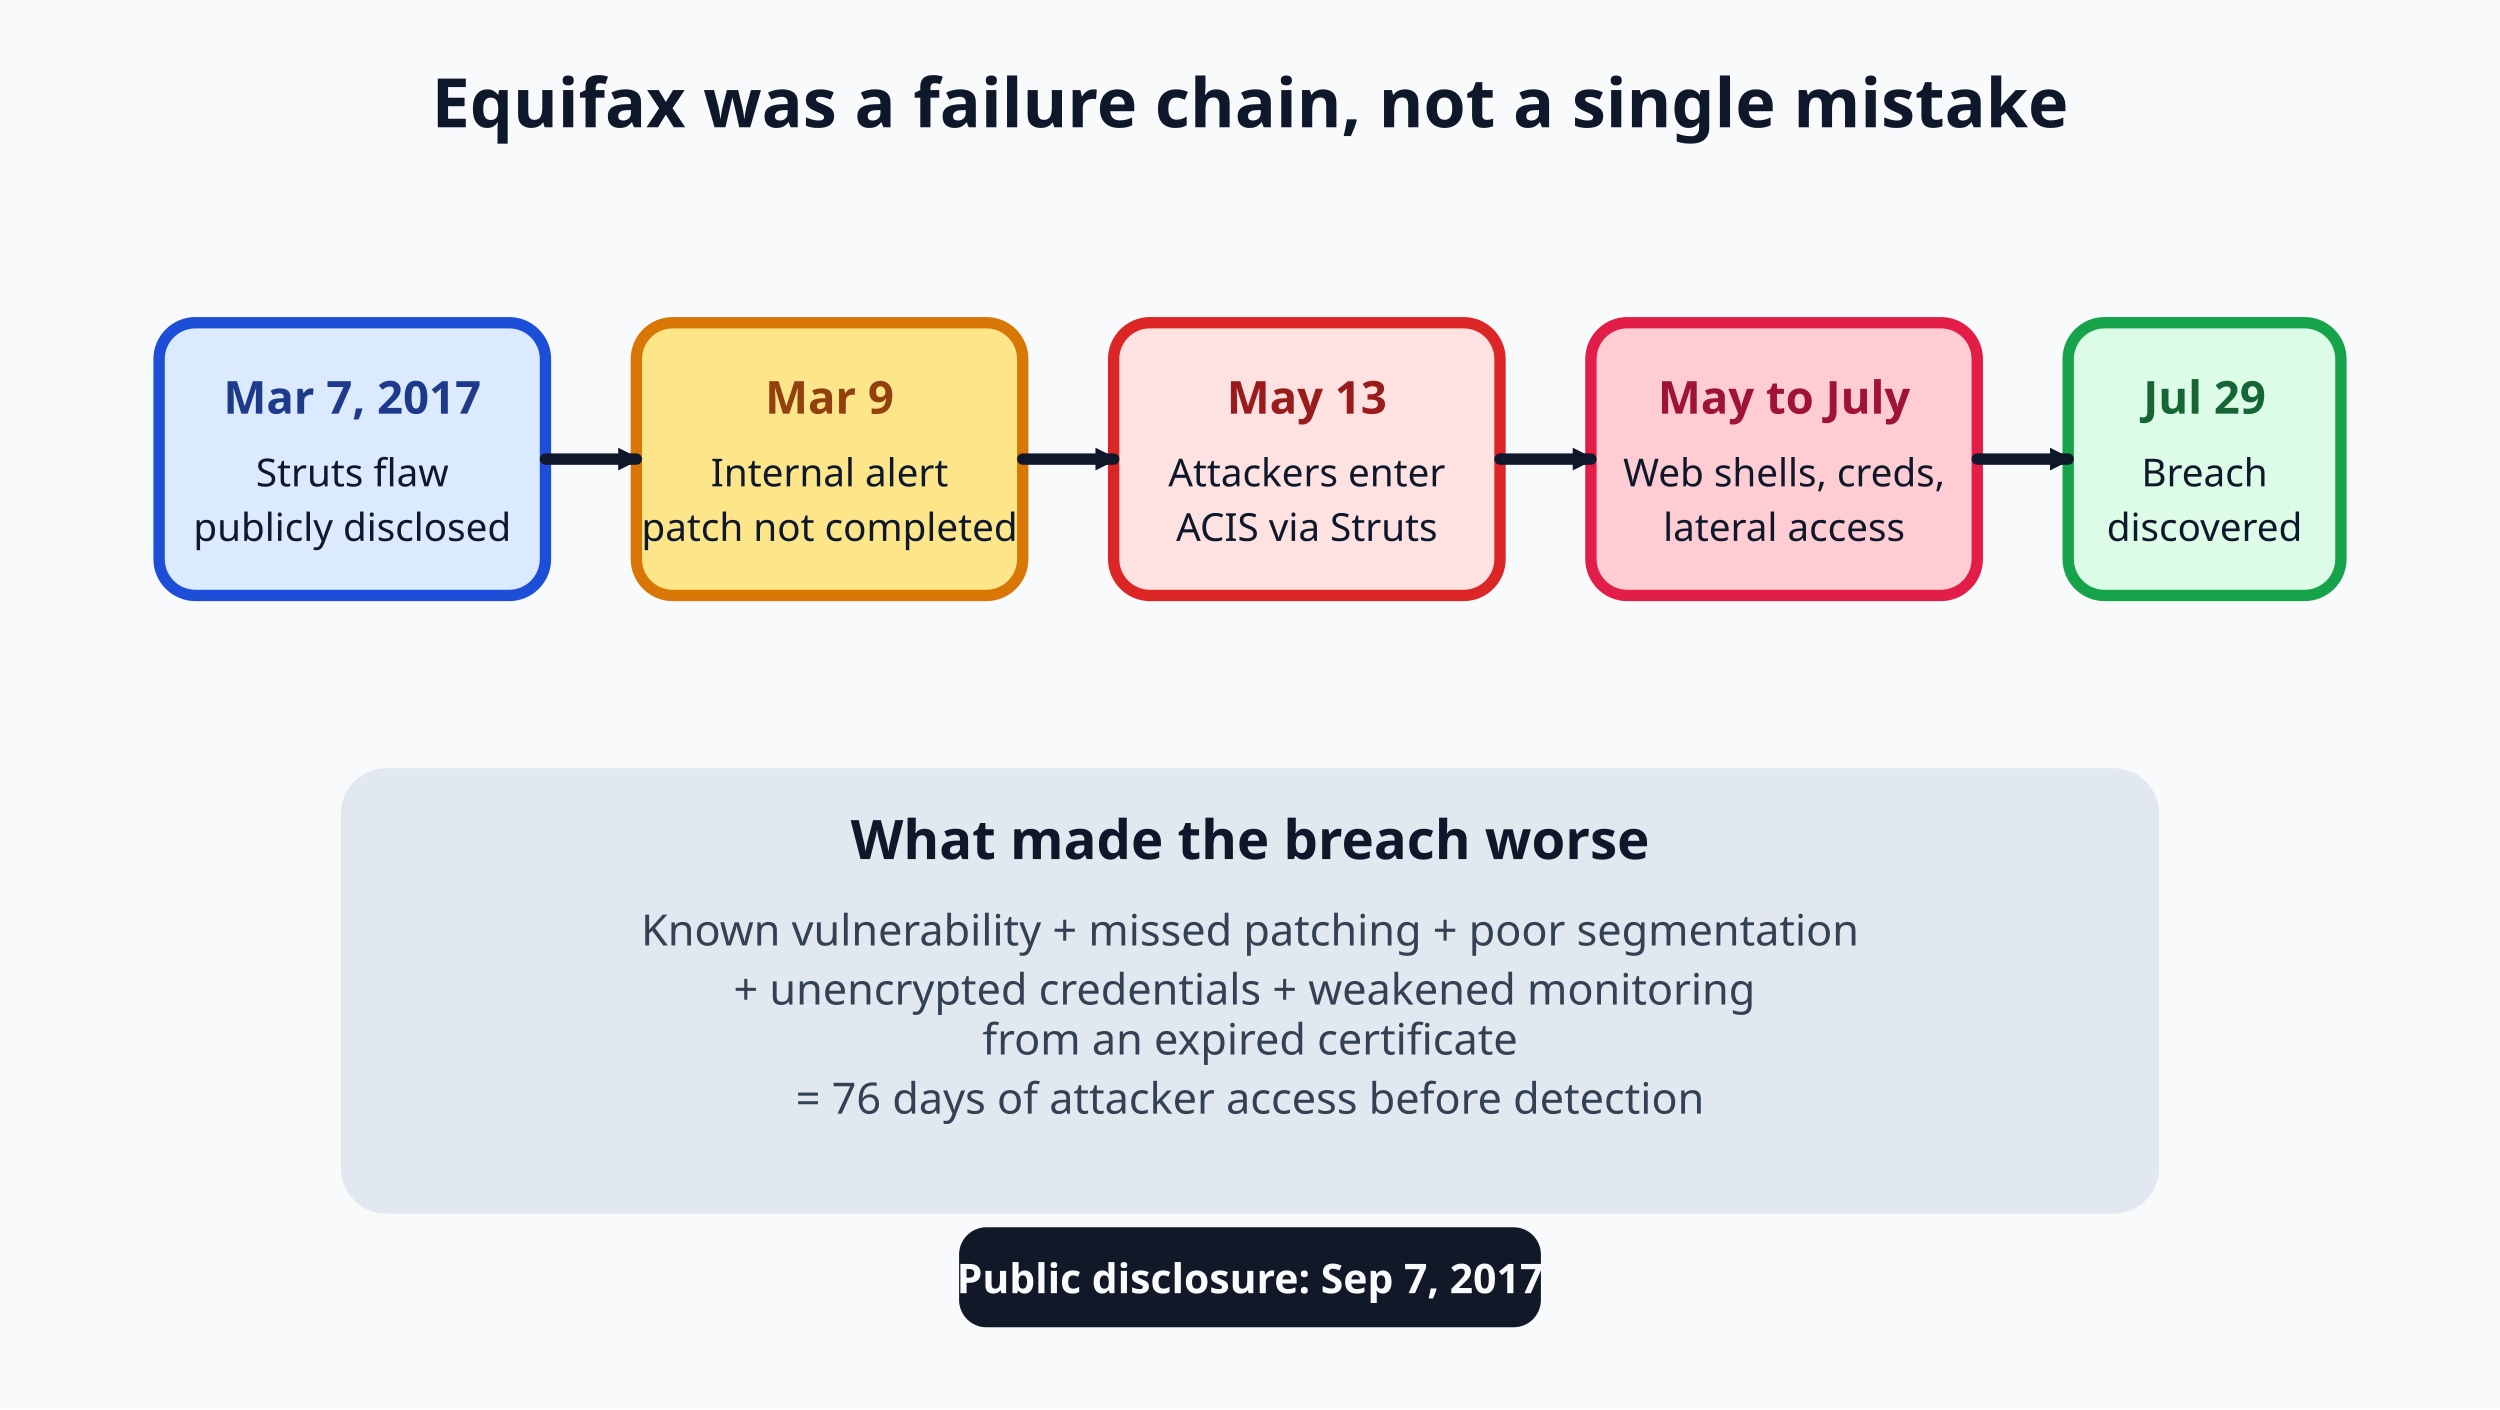
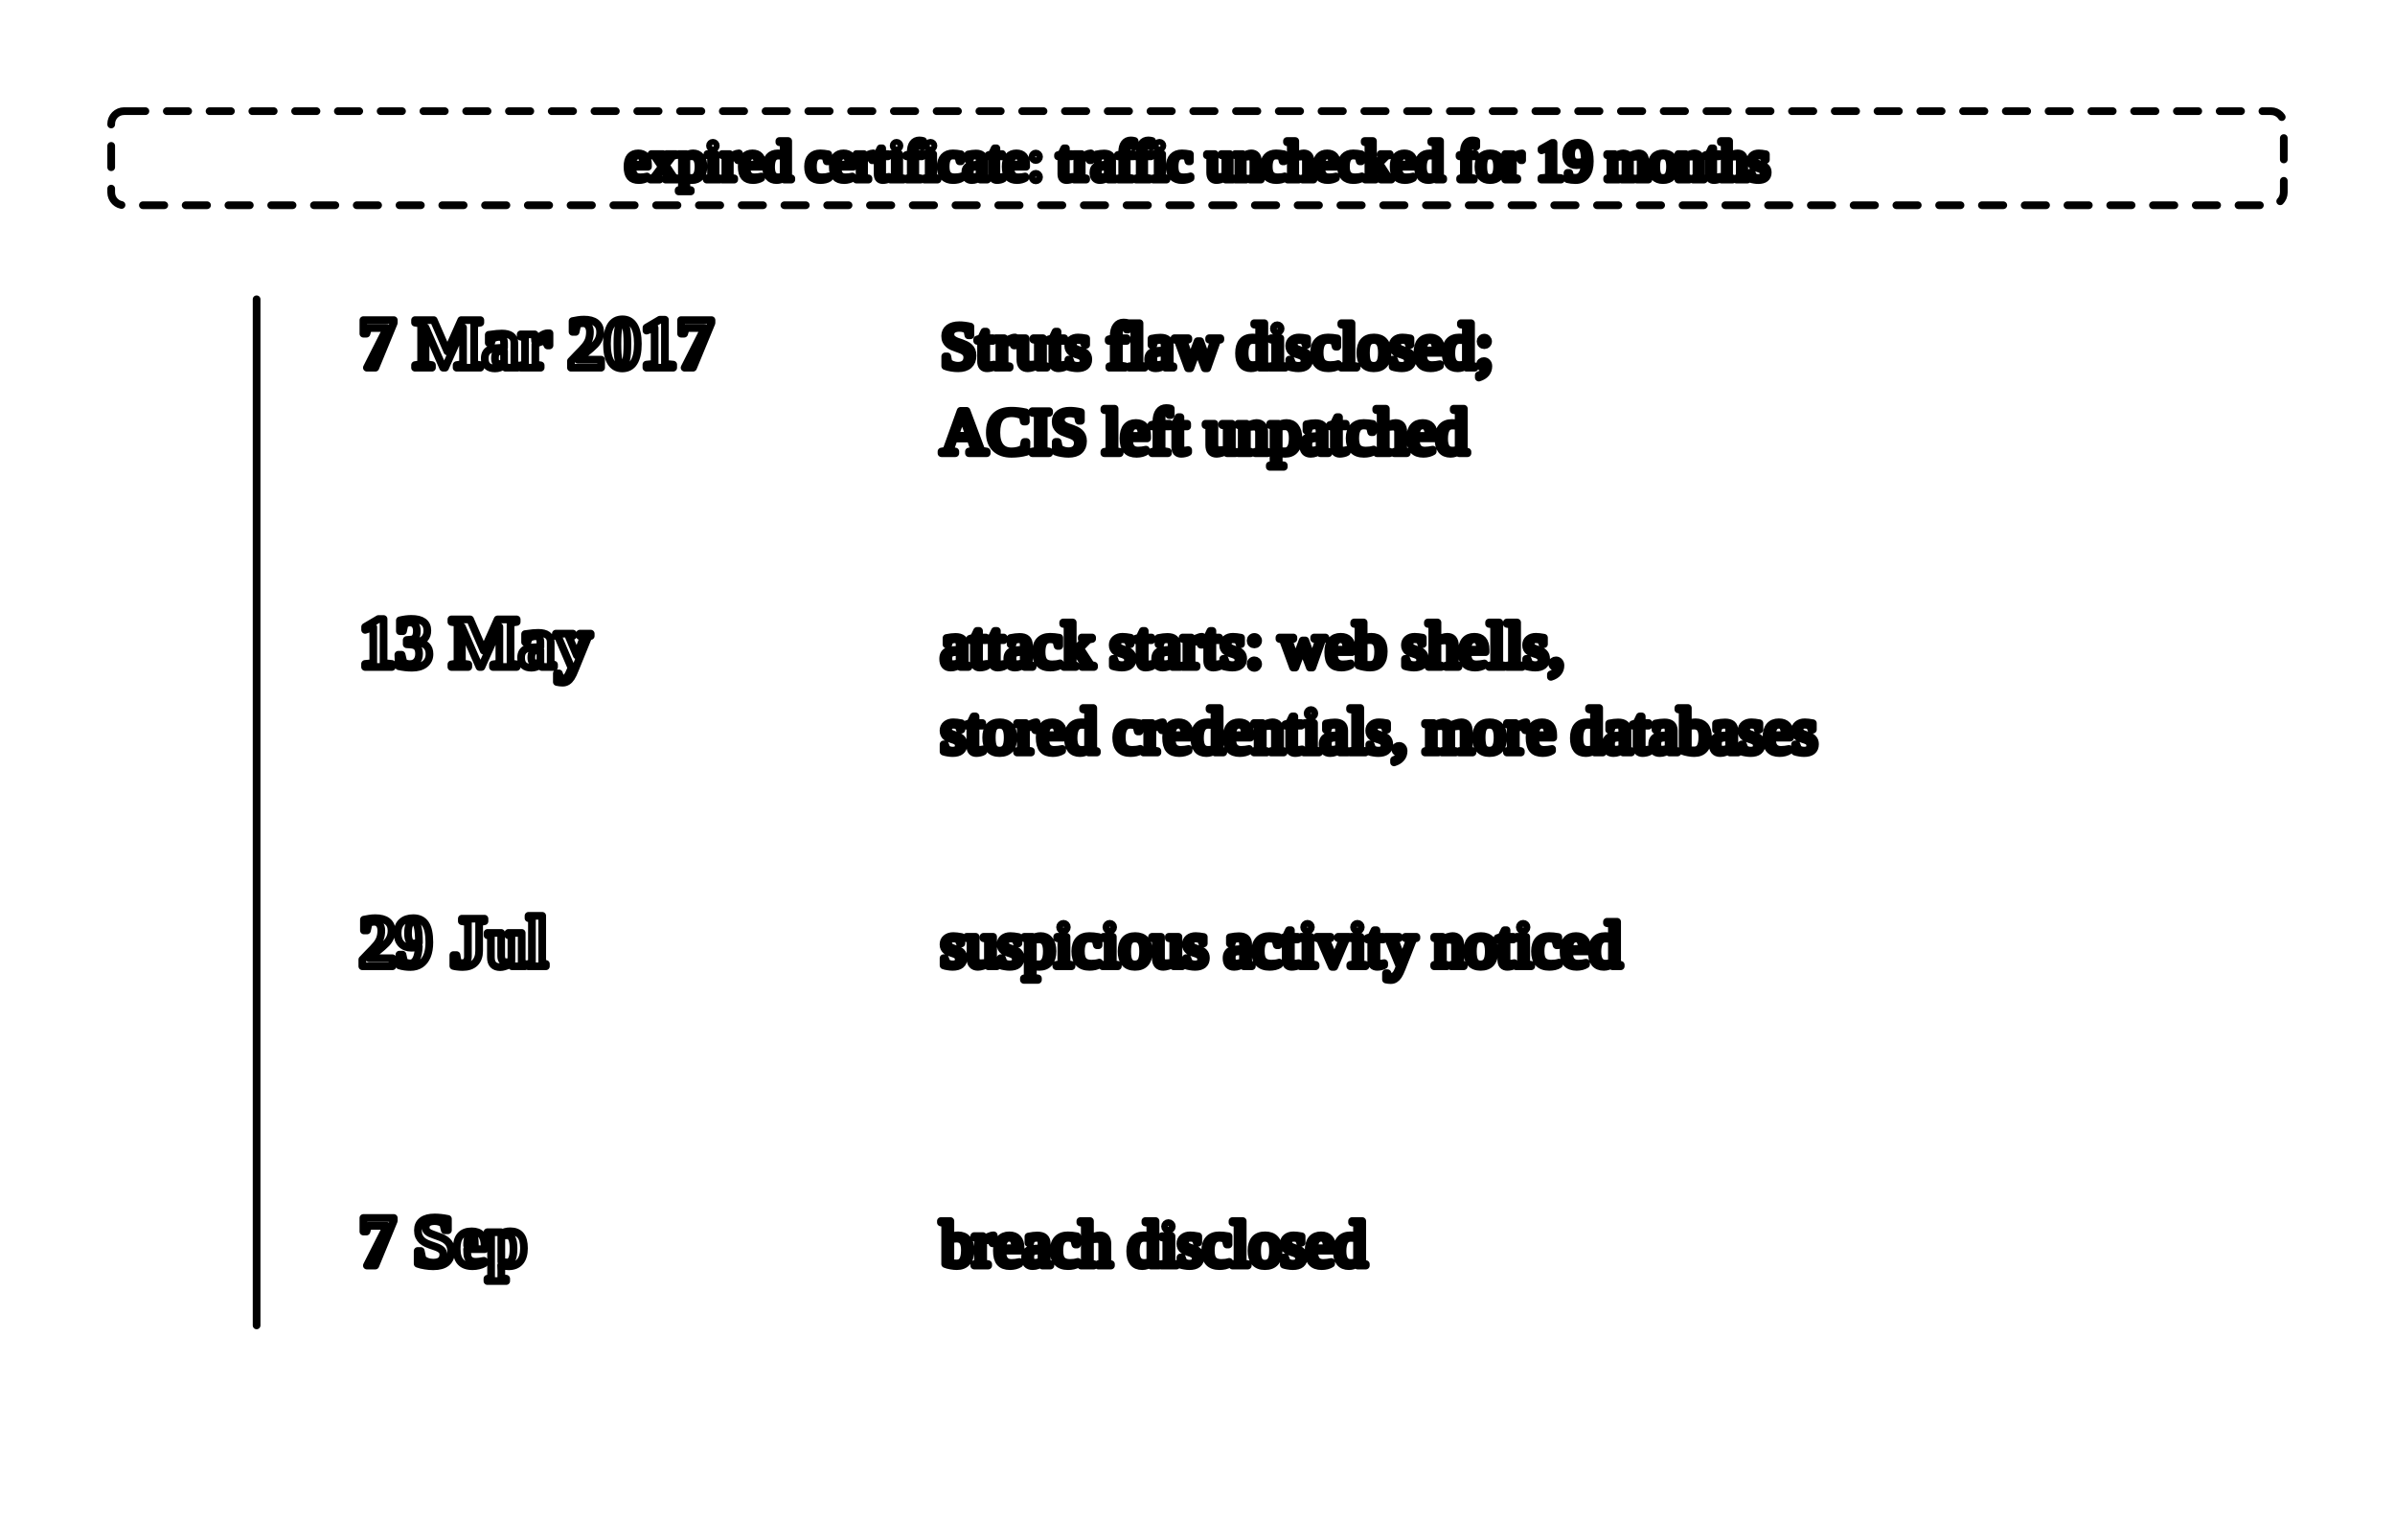
- <svg xmlns="http://www.w3.org/2000/svg" width="1100" height="620" viewBox="0 0 1100 620" role="img" aria-labelledby="title desc">
-   <rect width="1100" height="620" fill="#f8fafc" />
-   <text x="550" y="56" text-anchor="middle" fill="#0f172a" font-size="30" font-family="Verdana, sans-serif" font-weight="700">
-     Equifax was a failure chain, not a single mistake
-   </text>
-   <g transform="translate(70 142)">
-     <rect width="170" height="120" rx="16" fill="#dbeafe" stroke="#1d4ed8" stroke-width="5" />
-     <text x="85" y="40" text-anchor="middle" fill="#1e3a8a" font-size="20" font-family="Verdana, sans-serif" font-weight="700">
-       Mar 7, 2017
-     </text>
-     <text x="85" y="72" text-anchor="middle" fill="#0f172a" font-size="17" font-family="Verdana, sans-serif">
-       Struts flaw
-     </text>
-     <text x="85" y="96" text-anchor="middle" fill="#0f172a" font-size="17" font-family="Verdana, sans-serif">
-       publicly disclosed
-     </text>
-   </g>
-   <g transform="translate(280 142)">
-     <rect width="170" height="120" rx="16" fill="#fde68a" stroke="#d97706" stroke-width="5" />
-     <text x="85" y="40" text-anchor="middle" fill="#92400e" font-size="20" font-family="Verdana, sans-serif" font-weight="700">
-       Mar 9
-     </text>
-     <text x="85" y="72" text-anchor="middle" fill="#0f172a" font-size="17" font-family="Verdana, sans-serif">
-       Internal alert
-     </text>
-     <text x="85" y="96" text-anchor="middle" fill="#0f172a" font-size="17" font-family="Verdana, sans-serif">
-       patch not completed
-     </text>
-   </g>
-   <g transform="translate(490 142)">
-     <rect width="170" height="120" rx="16" fill="#fee2e2" stroke="#dc2626" stroke-width="5" />
-     <text x="85" y="40" text-anchor="middle" fill="#991b1b" font-size="20" font-family="Verdana, sans-serif" font-weight="700">
-       May 13
-     </text>
-     <text x="85" y="72" text-anchor="middle" fill="#0f172a" font-size="17" font-family="Verdana, sans-serif">
-       Attackers enter
-     </text>
-     <text x="85" y="96" text-anchor="middle" fill="#0f172a" font-size="17" font-family="Verdana, sans-serif">
-       ACIS via Struts
-     </text>
-   </g>
-   <g transform="translate(700 142)">
-     <rect width="170" height="120" rx="16" fill="#fecdd3" stroke="#e11d48" stroke-width="5" />
-     <text x="85" y="40" text-anchor="middle" fill="#9f1239" font-size="20" font-family="Verdana, sans-serif" font-weight="700">
-       May to July
-     </text>
-     <text x="85" y="72" text-anchor="middle" fill="#0f172a" font-size="17" font-family="Verdana, sans-serif">
-       Web shells, creds,
-     </text>
-     <text x="85" y="96" text-anchor="middle" fill="#0f172a" font-size="17" font-family="Verdana, sans-serif">
-       lateral access
-     </text>
-   </g>
-   <g transform="translate(910 142)">
-     <rect width="120" height="120" rx="16" fill="#dcfce7" stroke="#16a34a" stroke-width="5" />
-     <text x="60" y="40" text-anchor="middle" fill="#166534" font-size="20" font-family="Verdana, sans-serif" font-weight="700">
-       Jul 29
-     </text>
-     <text x="60" y="72" text-anchor="middle" fill="#0f172a" font-size="17" font-family="Verdana, sans-serif">
-       Breach
-     </text>
-     <text x="60" y="96" text-anchor="middle" fill="#0f172a" font-size="17" font-family="Verdana, sans-serif">
-       discovered
-     </text>
-   </g>
-   <g stroke="#0f172a" stroke-width="5" fill="none" stroke-linecap="round">
-     <line x1="240" y1="202" x2="280" y2="202" marker-end="url(#arrow)" />
-     <line x1="450" y1="202" x2="490" y2="202" marker-end="url(#arrow)" />
-     <line x1="660" y1="202" x2="700" y2="202" marker-end="url(#arrow)" />
-     <line x1="870" y1="202" x2="910" y2="202" marker-end="url(#arrow)" />
-   </g>
-   <g transform="translate(150 338)">
-     <rect width="800" height="196" rx="20" fill="#e2e8f0" />
-     <text x="400" y="40" text-anchor="middle" fill="#0f172a" font-size="24" font-family="Verdana, sans-serif" font-weight="700">
-       What made the breach worse
-     </text>
-     <text x="400" y="78" text-anchor="middle" fill="#334155" font-size="19" font-family="Verdana, sans-serif">
-       Known vulnerability + missed patching + poor segmentation
-     </text>
-     <text x="400" y="104" text-anchor="middle" fill="#334155" font-size="19" font-family="Verdana, sans-serif">
-       <tspan x="400" dy="0">+ unencrypted credentials + weakened monitoring</tspan>
-       <tspan x="400" dy="22">from an expired certificate</tspan>
-     </text>
-     <text x="400" y="152" text-anchor="middle" fill="#334155" font-size="19" font-family="Verdana, sans-serif">
-       = 76 days of attacker access before detection
-     </text>
-   </g>
-   <g transform="translate(422 540)">
-     <rect width="256" height="44" rx="12" fill="#111827" />
-     <text x="128" y="29" text-anchor="middle" fill="#f8fafc" font-size="18" font-family="Verdana, sans-serif" font-weight="700">
-       Public disclosure: Sep 7, 2017
-     </text>
-   </g>
+ <svg xmlns="http://www.w3.org/2000/svg" viewBox="0 0 560 360" fill="none" stroke="currentColor" stroke-width="1.8" stroke-linecap="round" stroke-linejoin="round">
  <defs>
-     <marker id="arrow" viewBox="0 0 10 10" markerWidth="10" markerHeight="10" refX="8" refY="5" orient="auto" markerUnits="userSpaceOnUse">
-       <polygon points="0 0, 10 5, 0 10" fill="#0f172a" />
+     <marker id="eq" viewBox="0 0 10 10" refX="9" refY="5" markerWidth="8" markerHeight="8" orient="auto-start-reverse">
+       <path d="M1 1 9 5 1 9" stroke="currentColor" stroke-width="1.6" fill="none" />
    </marker>
  </defs>
+   <path d="M60 70v240" />
+   <circle class="acc" cx="60" cy="80" r="7" stroke="none" />
+   <circle class="acc" cx="60" cy="150" r="7" stroke="none" />
+   <circle class="acc" cx="60" cy="220" r="7" stroke="none" />
+   <circle class="acc" cx="60" cy="290" r="7" stroke="none" />
+   <text class="t" x="84" y="86" font-size="17" font-weight="600">7 Mar 2017</text>
+   <text class="m" x="220" y="86" font-size="15">Struts flaw disclosed;</text>
+   <text class="m" x="220" y="106" font-size="15">ACIS left unpatched</text>
+   <text class="t" x="84" y="156" font-size="17" font-weight="600">13 May</text>
+   <text class="m" x="220" y="156" font-size="15">attack starts: web shells,</text>
+   <text class="m" x="220" y="176" font-size="15">stored credentials, more databases</text>
+   <text class="t" x="84" y="226" font-size="17" font-weight="600">29 Jul</text>
+   <text class="m" x="220" y="226" font-size="15">suspicious activity noticed</text>
+   <text class="t" x="84" y="296" font-size="17" font-weight="600">7 Sep</text>
+   <text class="m" x="220" y="296" font-size="15">breach disclosed</text>
+   <rect x="26" y="26" width="508" height="22" rx="3" stroke-dasharray="5 5" />
+   <text class="m" x="280" y="42" font-size="13" text-anchor="middle">expired certificate: traffic unchecked for 19 months</text>
</svg>
